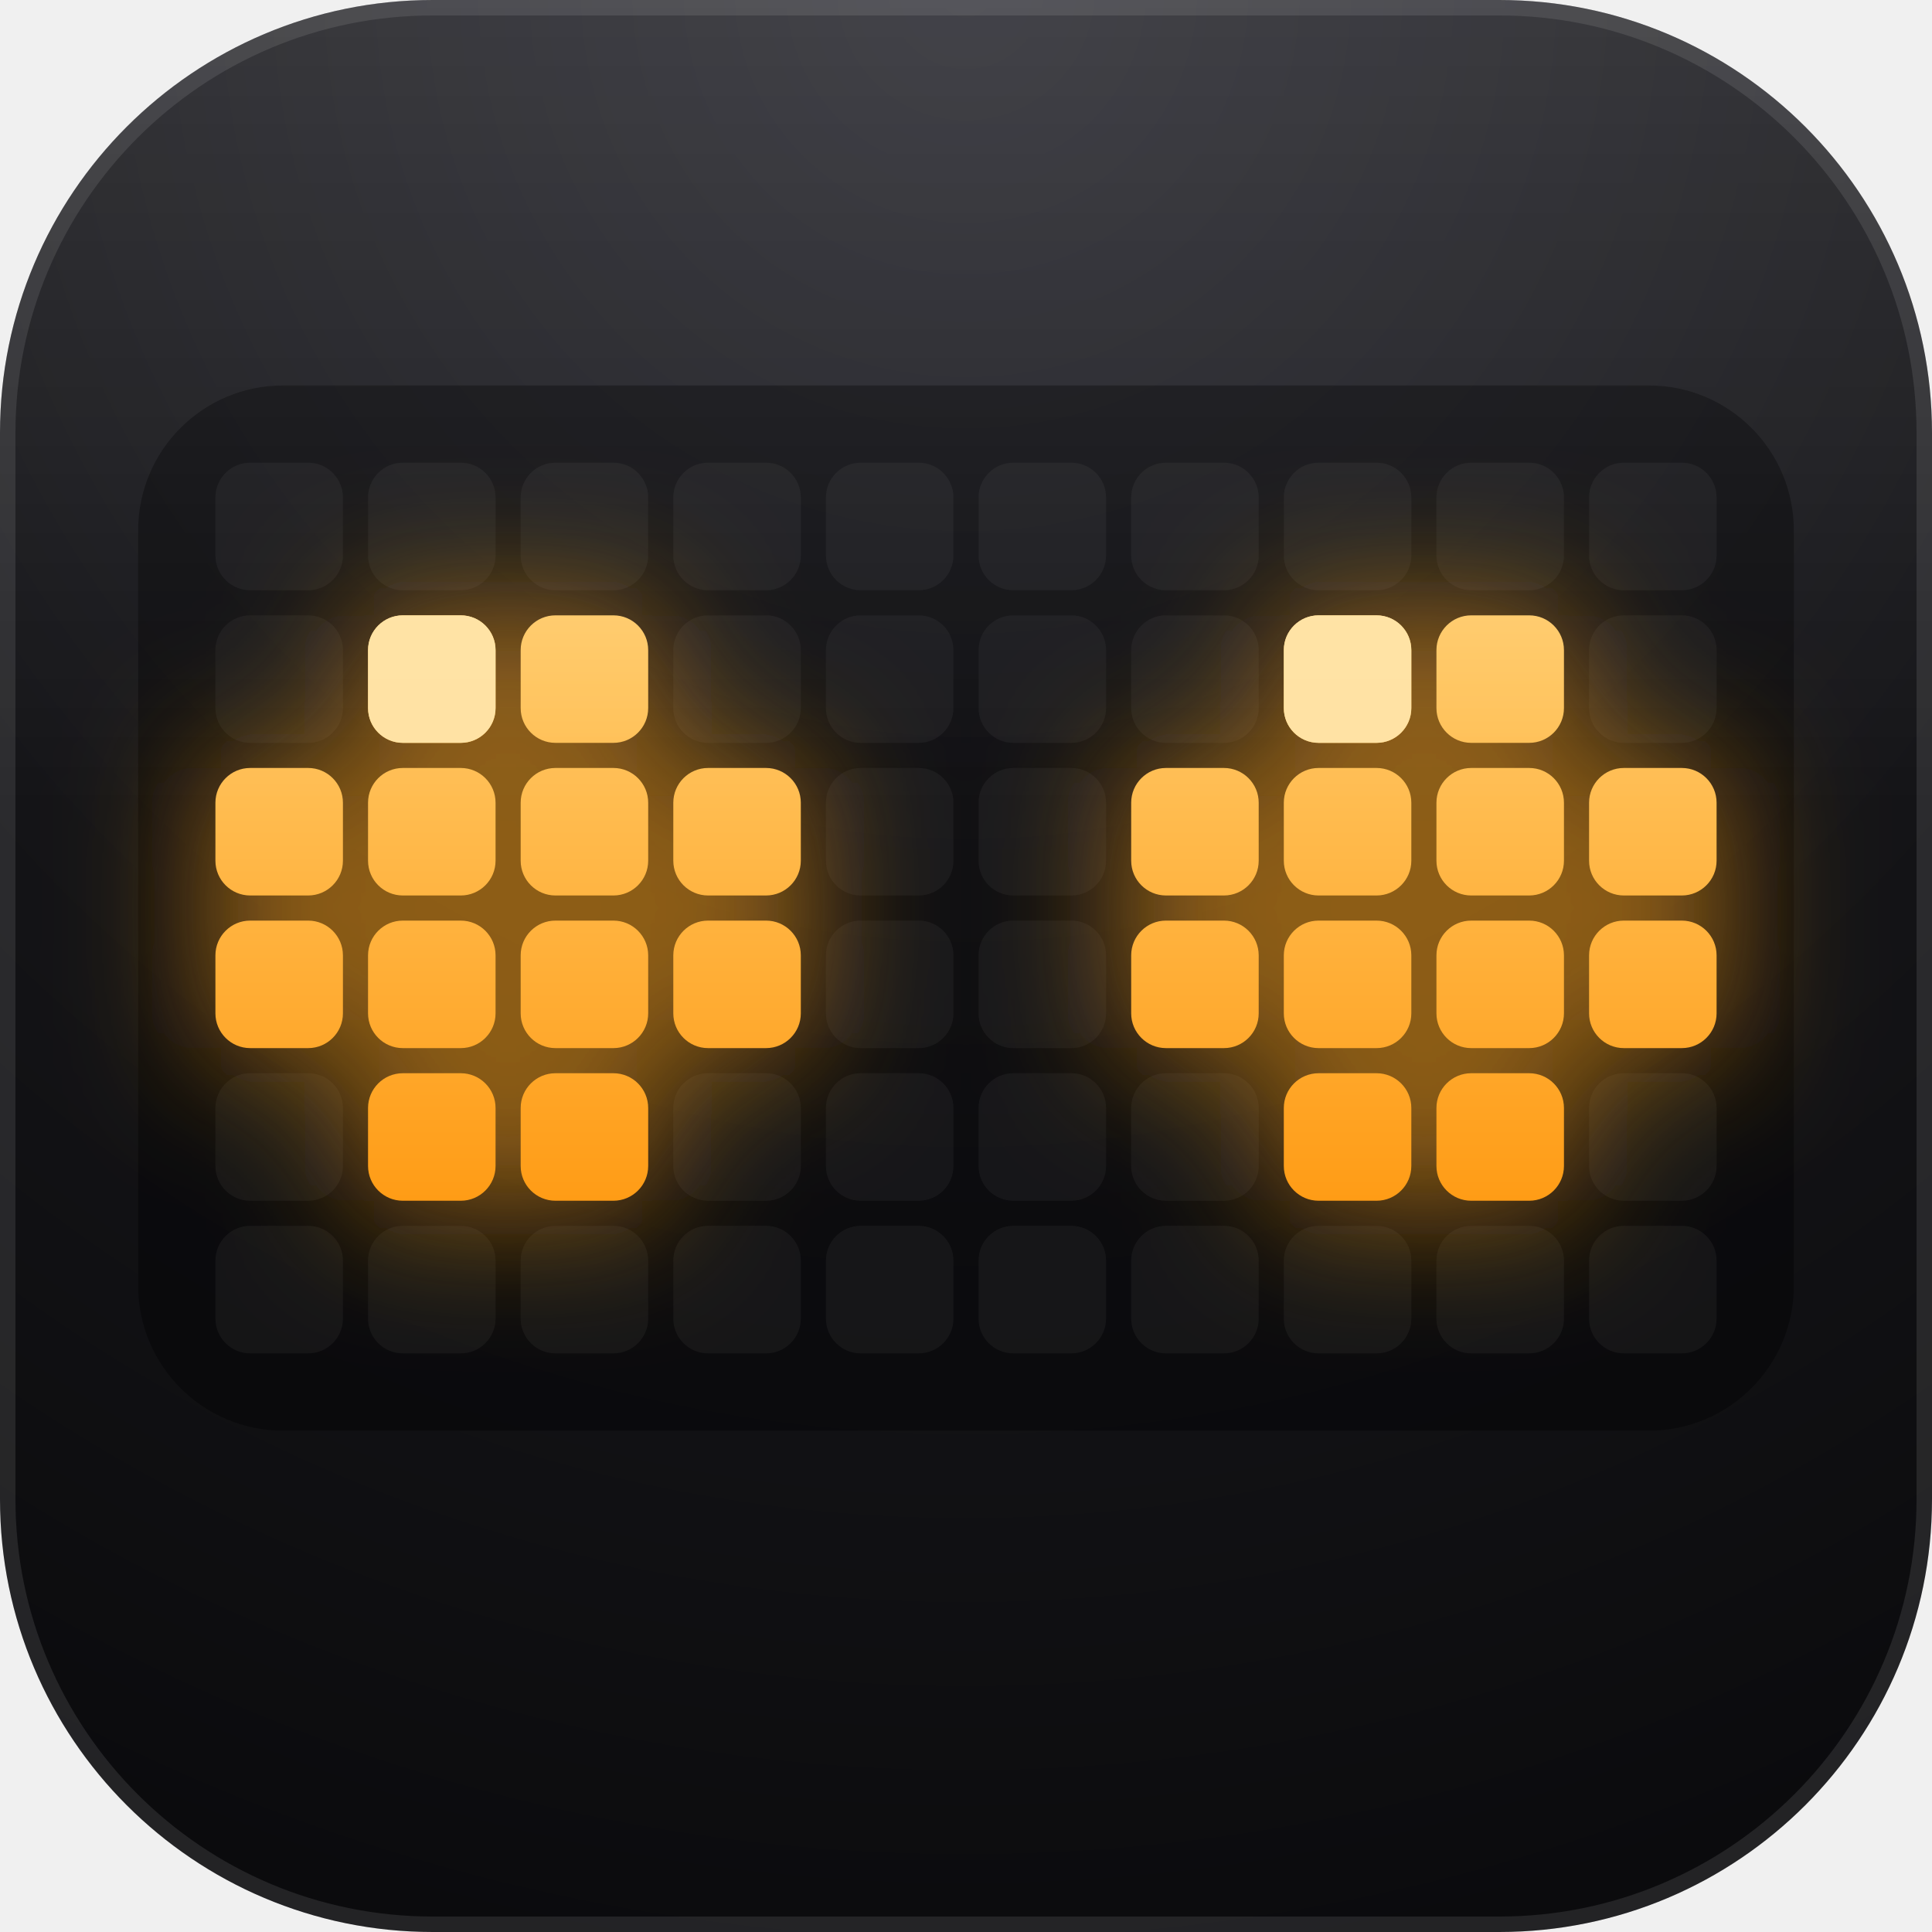
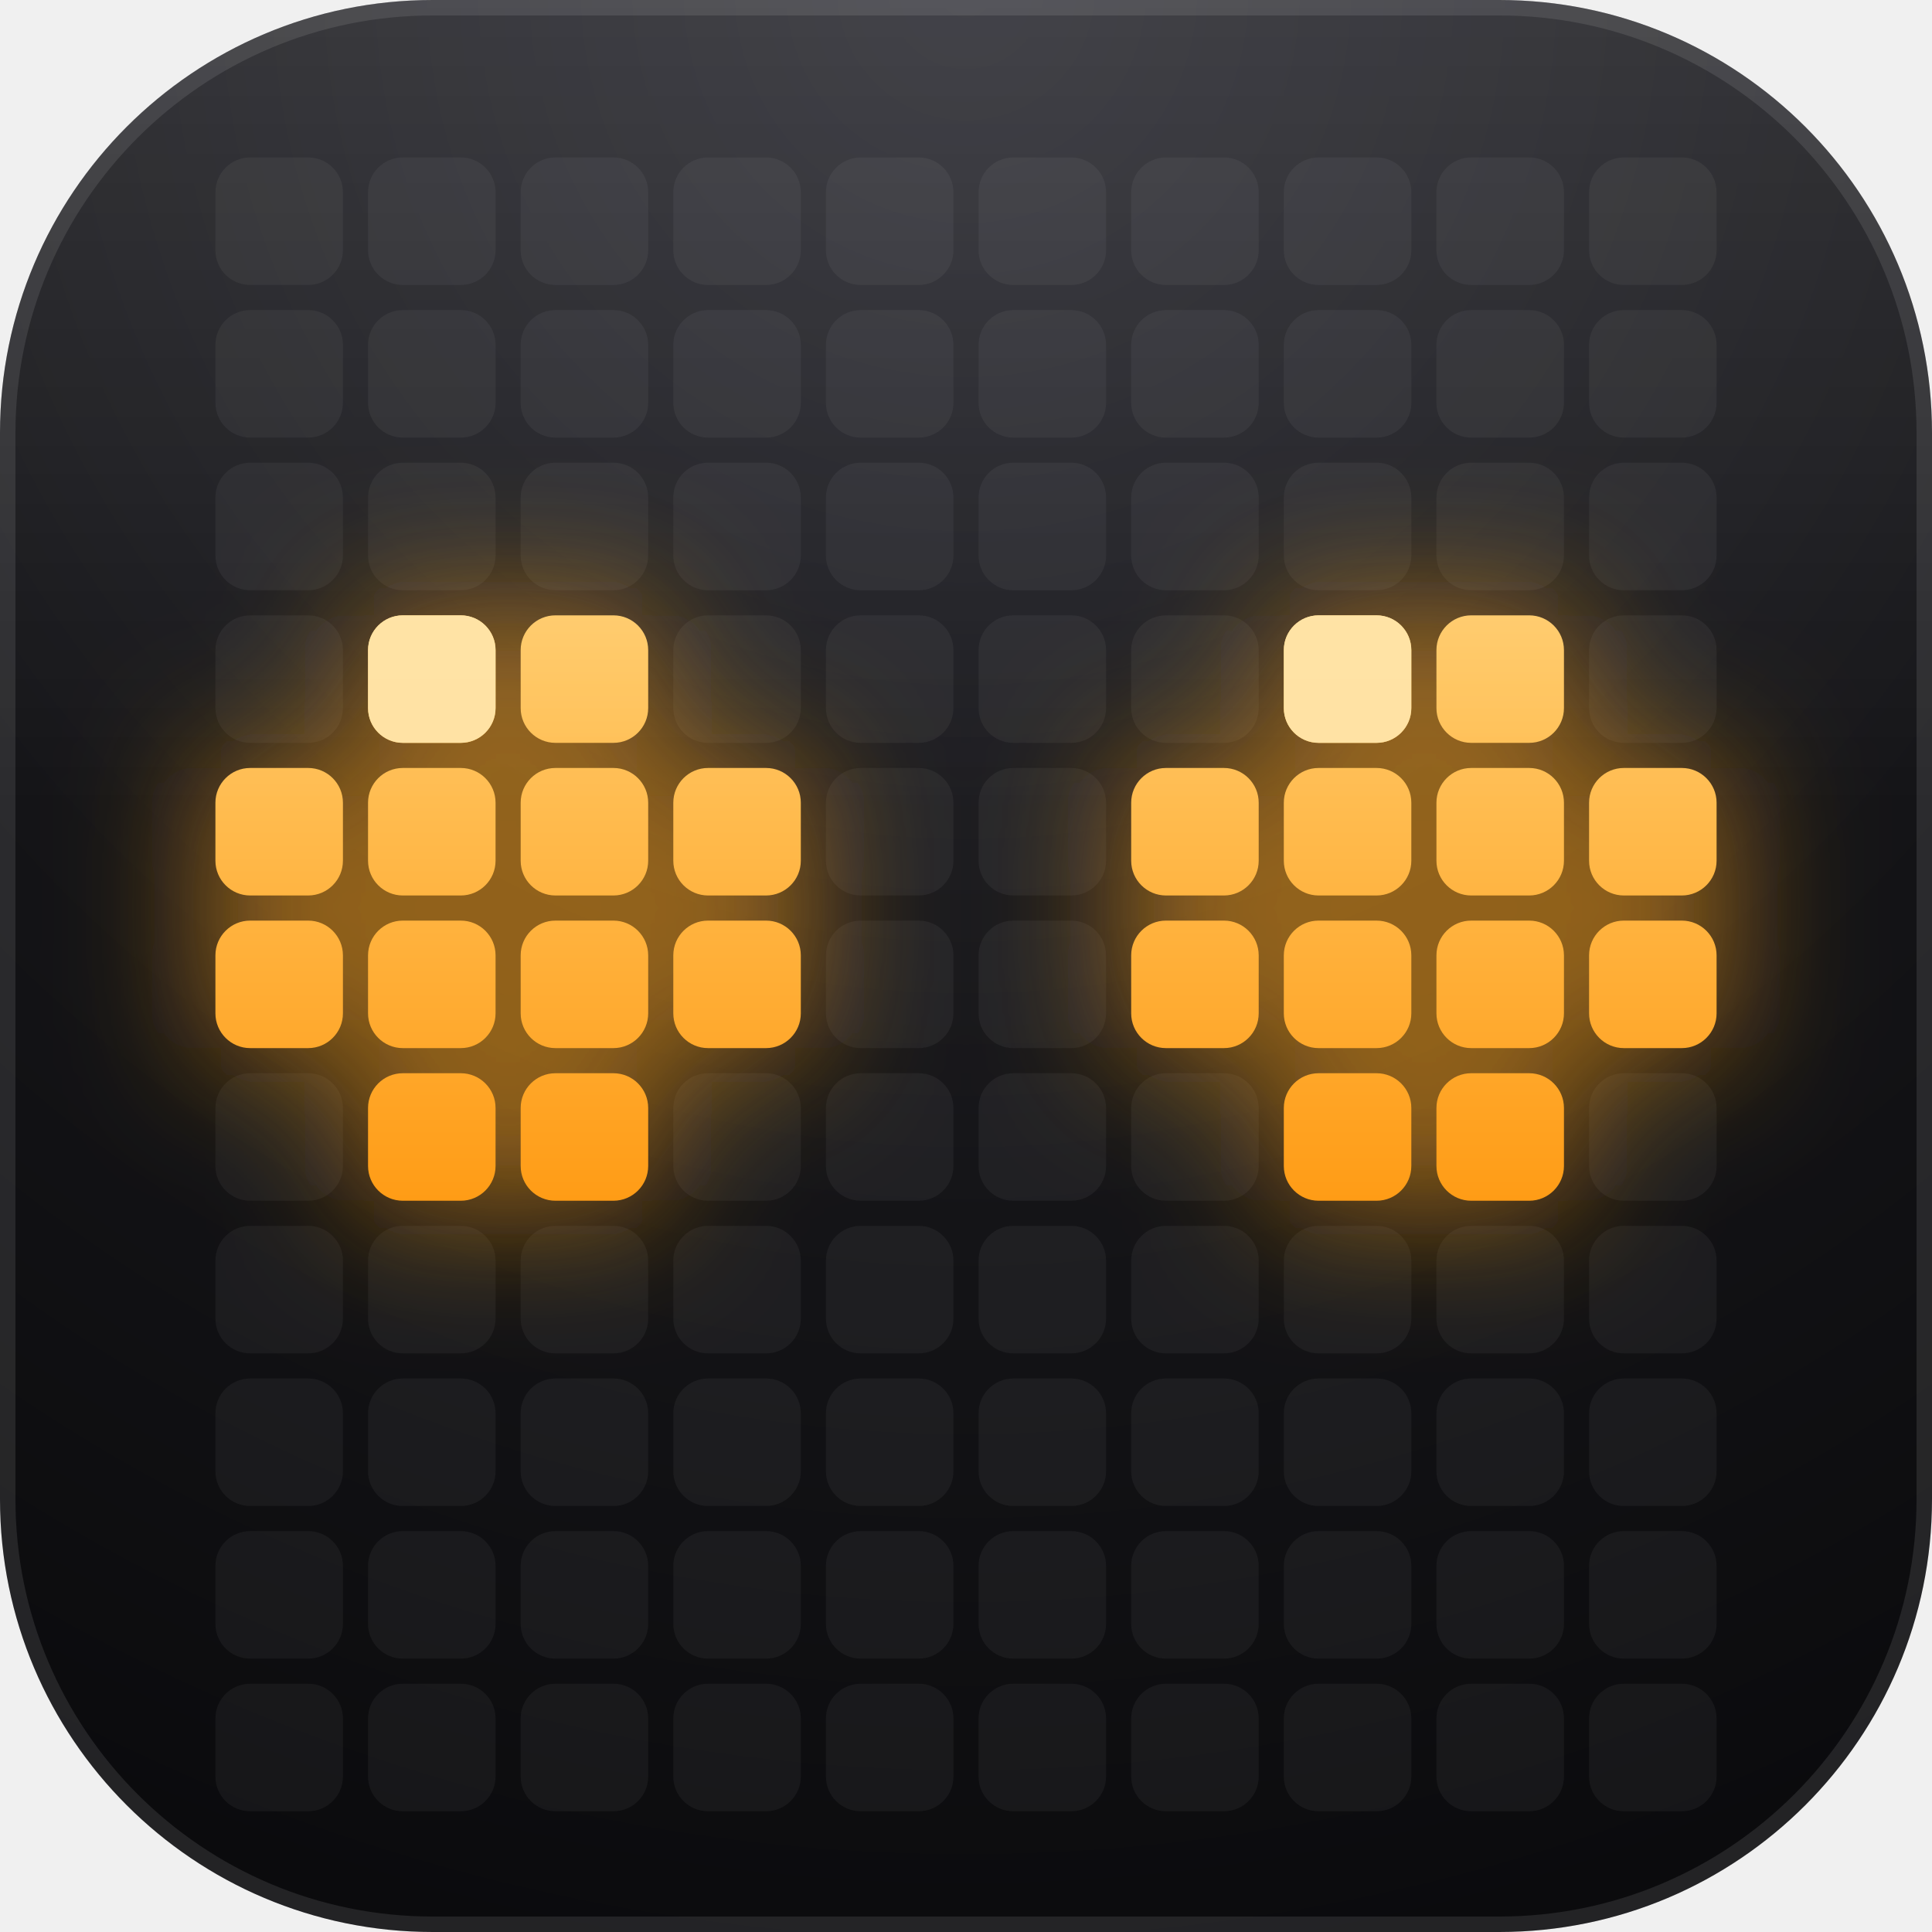
<svg xmlns="http://www.w3.org/2000/svg" viewBox="0 0 100 100">
  <defs>
    <radialGradient id="mt" cx=".5" cy="0" r="1.15">
      <stop offset="0" stop-color="#2C2C33" />
      <stop offset=".55" stop-color="#141417" />
      <stop offset="1" stop-color="#08080A" />
    </radialGradient>
    <linearGradient id="mh" x1="0" y1="0" x2="0" y2="1">
      <stop offset="0" stop-color="#fff" stop-opacity=".11" />
      <stop offset=".42" stop-color="#fff" stop-opacity="0" />
    </linearGradient>
    <linearGradient id="me" gradientUnits="userSpaceOnUse" x1="0" y1="31.85" x2="0" y2="63.45">
      <stop offset="0" stop-color="#FFCB6B" />
      <stop offset="1" stop-color="#FF9A12" />
    </linearGradient>
    <filter id="mg" x="-50%" y="-50%" width="200%" height="200%">
      <feGaussianBlur stdDeviation="3.8" />
    </filter>
  </defs>
  <rect width="100" height="100" rx="22.4" fill="url(#mt)" />
-   <rect x="7.15" y="19.95" width="85.7" height="54.1" rx="7.5" fill="#040405" opacity=".5" />
-   <g fill="#fff" opacity=".045">
+   <g fill="#fff" opacity=".05">
+     <rect x="11.15" y="8.15" width="6.6" height="6.6" rx="1.8" />
+     <rect x="11.15" y="16.05" width="6.6" height="6.6" rx="1.8" />
    <rect x="11.15" y="23.95" width="6.6" height="6.6" rx="1.8" />
    <rect x="11.15" y="31.85" width="6.6" height="6.6" rx="1.8" />
    <rect x="11.15" y="55.55" width="6.6" height="6.6" rx="1.8" />
    <rect x="11.15" y="63.45" width="6.6" height="6.6" rx="1.8" />
+     <rect x="11.15" y="71.35" width="6.6" height="6.6" rx="1.8" />
+     <rect x="11.15" y="79.25" width="6.6" height="6.6" rx="1.8" />
+     <rect x="11.15" y="87.15" width="6.6" height="6.6" rx="1.8" />
+     <rect x="19.05" y="8.15" width="6.6" height="6.6" rx="1.8" />
+     <rect x="19.05" y="16.05" width="6.6" height="6.6" rx="1.8" />
    <rect x="19.05" y="23.95" width="6.6" height="6.6" rx="1.8" />
    <rect x="19.05" y="63.45" width="6.6" height="6.6" rx="1.8" />
+     <rect x="19.05" y="71.35" width="6.6" height="6.6" rx="1.8" />
+     <rect x="19.05" y="79.25" width="6.6" height="6.6" rx="1.8" />
+     <rect x="19.05" y="87.15" width="6.6" height="6.6" rx="1.8" />
+     <rect x="26.95" y="8.15" width="6.6" height="6.6" rx="1.8" />
+     <rect x="26.95" y="16.05" width="6.6" height="6.6" rx="1.8" />
    <rect x="26.95" y="23.95" width="6.6" height="6.6" rx="1.8" />
    <rect x="26.95" y="63.45" width="6.6" height="6.6" rx="1.8" />
+     <rect x="26.95" y="71.35" width="6.6" height="6.6" rx="1.8" />
+     <rect x="26.95" y="79.25" width="6.6" height="6.6" rx="1.8" />
+     <rect x="26.95" y="87.15" width="6.6" height="6.6" rx="1.8" />
+     <rect x="34.85" y="8.15" width="6.6" height="6.6" rx="1.8" />
+     <rect x="34.85" y="16.05" width="6.6" height="6.6" rx="1.8" />
    <rect x="34.85" y="23.95" width="6.6" height="6.6" rx="1.8" />
    <rect x="34.85" y="31.85" width="6.6" height="6.6" rx="1.8" />
    <rect x="34.85" y="55.55" width="6.6" height="6.6" rx="1.8" />
    <rect x="34.85" y="63.45" width="6.6" height="6.6" rx="1.8" />
+     <rect x="34.85" y="71.35" width="6.6" height="6.6" rx="1.8" />
+     <rect x="34.85" y="79.25" width="6.6" height="6.6" rx="1.8" />
+     <rect x="34.85" y="87.15" width="6.6" height="6.6" rx="1.8" />
+     <rect x="42.75" y="8.15" width="6.6" height="6.6" rx="1.8" />
+     <rect x="42.75" y="16.05" width="6.6" height="6.6" rx="1.8" />
    <rect x="42.75" y="23.95" width="6.6" height="6.6" rx="1.8" />
    <rect x="42.75" y="31.85" width="6.6" height="6.6" rx="1.8" />
    <rect x="42.75" y="39.75" width="6.6" height="6.6" rx="1.8" />
    <rect x="42.75" y="47.65" width="6.6" height="6.6" rx="1.8" />
    <rect x="42.75" y="55.55" width="6.6" height="6.6" rx="1.8" />
    <rect x="42.75" y="63.45" width="6.6" height="6.6" rx="1.8" />
+     <rect x="42.75" y="71.35" width="6.6" height="6.6" rx="1.8" />
+     <rect x="42.75" y="79.25" width="6.6" height="6.6" rx="1.8" />
+     <rect x="42.75" y="87.15" width="6.6" height="6.6" rx="1.8" />
+     <rect x="50.65" y="8.15" width="6.6" height="6.6" rx="1.8" />
+     <rect x="50.65" y="16.05" width="6.6" height="6.6" rx="1.8" />
    <rect x="50.65" y="23.95" width="6.6" height="6.6" rx="1.8" />
    <rect x="50.65" y="31.85" width="6.6" height="6.6" rx="1.8" />
    <rect x="50.65" y="39.75" width="6.6" height="6.6" rx="1.8" />
    <rect x="50.65" y="47.65" width="6.6" height="6.6" rx="1.8" />
    <rect x="50.65" y="55.55" width="6.6" height="6.6" rx="1.8" />
    <rect x="50.65" y="63.45" width="6.6" height="6.6" rx="1.8" />
+     <rect x="50.65" y="71.35" width="6.6" height="6.6" rx="1.8" />
+     <rect x="50.65" y="79.25" width="6.6" height="6.6" rx="1.8" />
+     <rect x="50.65" y="87.15" width="6.6" height="6.6" rx="1.8" />
+     <rect x="58.55" y="8.15" width="6.6" height="6.6" rx="1.8" />
+     <rect x="58.55" y="16.05" width="6.6" height="6.6" rx="1.8" />
    <rect x="58.55" y="23.95" width="6.6" height="6.6" rx="1.8" />
    <rect x="58.55" y="31.85" width="6.6" height="6.6" rx="1.8" />
    <rect x="58.55" y="55.55" width="6.6" height="6.6" rx="1.8" />
    <rect x="58.55" y="63.45" width="6.6" height="6.6" rx="1.8" />
+     <rect x="58.55" y="71.35" width="6.6" height="6.6" rx="1.8" />
+     <rect x="58.55" y="79.25" width="6.6" height="6.6" rx="1.8" />
+     <rect x="58.55" y="87.15" width="6.6" height="6.6" rx="1.8" />
+     <rect x="66.45" y="8.15" width="6.6" height="6.6" rx="1.8" />
+     <rect x="66.45" y="16.05" width="6.6" height="6.6" rx="1.8" />
    <rect x="66.45" y="23.95" width="6.6" height="6.6" rx="1.8" />
    <rect x="66.45" y="63.45" width="6.6" height="6.6" rx="1.8" />
+     <rect x="66.45" y="71.35" width="6.6" height="6.6" rx="1.8" />
+     <rect x="66.45" y="79.25" width="6.6" height="6.6" rx="1.8" />
+     <rect x="66.45" y="87.15" width="6.6" height="6.6" rx="1.8" />
+     <rect x="74.35" y="8.15" width="6.6" height="6.6" rx="1.8" />
+     <rect x="74.35" y="16.05" width="6.6" height="6.6" rx="1.8" />
    <rect x="74.35" y="23.95" width="6.6" height="6.6" rx="1.8" />
    <rect x="74.35" y="63.45" width="6.6" height="6.6" rx="1.8" />
+     <rect x="74.35" y="71.35" width="6.6" height="6.6" rx="1.8" />
+     <rect x="74.35" y="79.25" width="6.6" height="6.6" rx="1.8" />
+     <rect x="74.35" y="87.15" width="6.6" height="6.6" rx="1.8" />
+     <rect x="82.25" y="8.15" width="6.6" height="6.6" rx="1.8" />
+     <rect x="82.25" y="16.05" width="6.6" height="6.6" rx="1.8" />
    <rect x="82.25" y="23.95" width="6.6" height="6.6" rx="1.8" />
    <rect x="82.25" y="31.85" width="6.6" height="6.6" rx="1.8" />
    <rect x="82.25" y="55.55" width="6.6" height="6.6" rx="1.8" />
    <rect x="82.25" y="63.45" width="6.6" height="6.6" rx="1.8" />
+     <rect x="82.25" y="71.35" width="6.6" height="6.6" rx="1.8" />
+     <rect x="82.25" y="79.25" width="6.6" height="6.6" rx="1.8" />
+     <rect x="82.25" y="87.15" width="6.6" height="6.6" rx="1.8" />
  </g>
  <g fill="#FFA41C" opacity=".8" filter="url(#mg)">
    <rect x="19.05" y="31.85" width="6.6" height="6.6" rx="1.8" />
    <rect x="66.45" y="31.85" width="6.6" height="6.6" rx="1.8" />
    <rect x="26.95" y="31.85" width="6.6" height="6.6" rx="1.8" />
    <rect x="74.35" y="31.85" width="6.6" height="6.6" rx="1.8" />
    <rect x="11.15" y="39.75" width="6.6" height="6.6" rx="1.8" />
    <rect x="58.55" y="39.75" width="6.6" height="6.6" rx="1.8" />
    <rect x="19.05" y="39.75" width="6.6" height="6.6" rx="1.8" />
    <rect x="66.45" y="39.75" width="6.6" height="6.6" rx="1.8" />
    <rect x="26.95" y="39.75" width="6.6" height="6.6" rx="1.8" />
    <rect x="74.35" y="39.75" width="6.6" height="6.6" rx="1.8" />
    <rect x="34.85" y="39.75" width="6.6" height="6.6" rx="1.8" />
    <rect x="82.25" y="39.75" width="6.6" height="6.6" rx="1.8" />
    <rect x="11.15" y="47.65" width="6.6" height="6.6" rx="1.8" />
    <rect x="58.55" y="47.65" width="6.6" height="6.6" rx="1.8" />
    <rect x="19.05" y="47.65" width="6.6" height="6.6" rx="1.8" />
    <rect x="66.45" y="47.65" width="6.6" height="6.6" rx="1.8" />
    <rect x="26.95" y="47.65" width="6.6" height="6.6" rx="1.8" />
    <rect x="74.35" y="47.65" width="6.6" height="6.6" rx="1.8" />
    <rect x="34.85" y="47.65" width="6.6" height="6.6" rx="1.8" />
    <rect x="82.25" y="47.65" width="6.6" height="6.6" rx="1.8" />
    <rect x="19.05" y="55.55" width="6.6" height="6.6" rx="1.8" />
    <rect x="66.45" y="55.55" width="6.6" height="6.6" rx="1.8" />
    <rect x="26.95" y="55.55" width="6.6" height="6.6" rx="1.8" />
    <rect x="74.35" y="55.55" width="6.6" height="6.6" rx="1.8" />
  </g>
  <g fill="url(#me)">
    <rect x="19.05" y="31.85" width="6.6" height="6.6" rx="1.8" />
    <rect x="66.45" y="31.85" width="6.6" height="6.6" rx="1.8" />
    <rect x="26.95" y="31.85" width="6.6" height="6.6" rx="1.8" />
    <rect x="74.35" y="31.85" width="6.6" height="6.6" rx="1.8" />
    <rect x="11.15" y="39.75" width="6.6" height="6.6" rx="1.8" />
    <rect x="58.55" y="39.75" width="6.6" height="6.6" rx="1.8" />
    <rect x="19.05" y="39.75" width="6.6" height="6.6" rx="1.8" />
    <rect x="66.45" y="39.75" width="6.6" height="6.6" rx="1.8" />
    <rect x="26.95" y="39.75" width="6.6" height="6.6" rx="1.8" />
    <rect x="74.35" y="39.75" width="6.6" height="6.6" rx="1.8" />
    <rect x="34.85" y="39.75" width="6.6" height="6.6" rx="1.8" />
    <rect x="82.25" y="39.75" width="6.6" height="6.6" rx="1.8" />
    <rect x="11.15" y="47.65" width="6.6" height="6.6" rx="1.8" />
    <rect x="58.55" y="47.65" width="6.6" height="6.6" rx="1.8" />
    <rect x="19.05" y="47.65" width="6.6" height="6.6" rx="1.8" />
    <rect x="66.45" y="47.65" width="6.6" height="6.6" rx="1.8" />
    <rect x="26.95" y="47.65" width="6.6" height="6.6" rx="1.8" />
    <rect x="74.35" y="47.65" width="6.6" height="6.6" rx="1.8" />
    <rect x="34.85" y="47.65" width="6.6" height="6.6" rx="1.8" />
    <rect x="82.25" y="47.65" width="6.6" height="6.6" rx="1.8" />
    <rect x="19.05" y="55.55" width="6.6" height="6.6" rx="1.8" />
    <rect x="66.45" y="55.55" width="6.6" height="6.6" rx="1.8" />
    <rect x="26.95" y="55.55" width="6.6" height="6.6" rx="1.8" />
    <rect x="74.35" y="55.55" width="6.6" height="6.6" rx="1.8" />
  </g>
  <g fill="#FFE2A3">
    <rect x="19.05" y="31.85" width="6.6" height="6.6" rx="1.8" />
    <rect x="66.45" y="31.85" width="6.6" height="6.6" rx="1.8" />
  </g>
  <rect width="100" height="100" rx="22.4" fill="url(#mh)" />
  <rect x=".4" y=".4" width="99.2" height="99.2" rx="22" fill="none" stroke="#fff" stroke-opacity=".1" stroke-width=".8" />
</svg>
